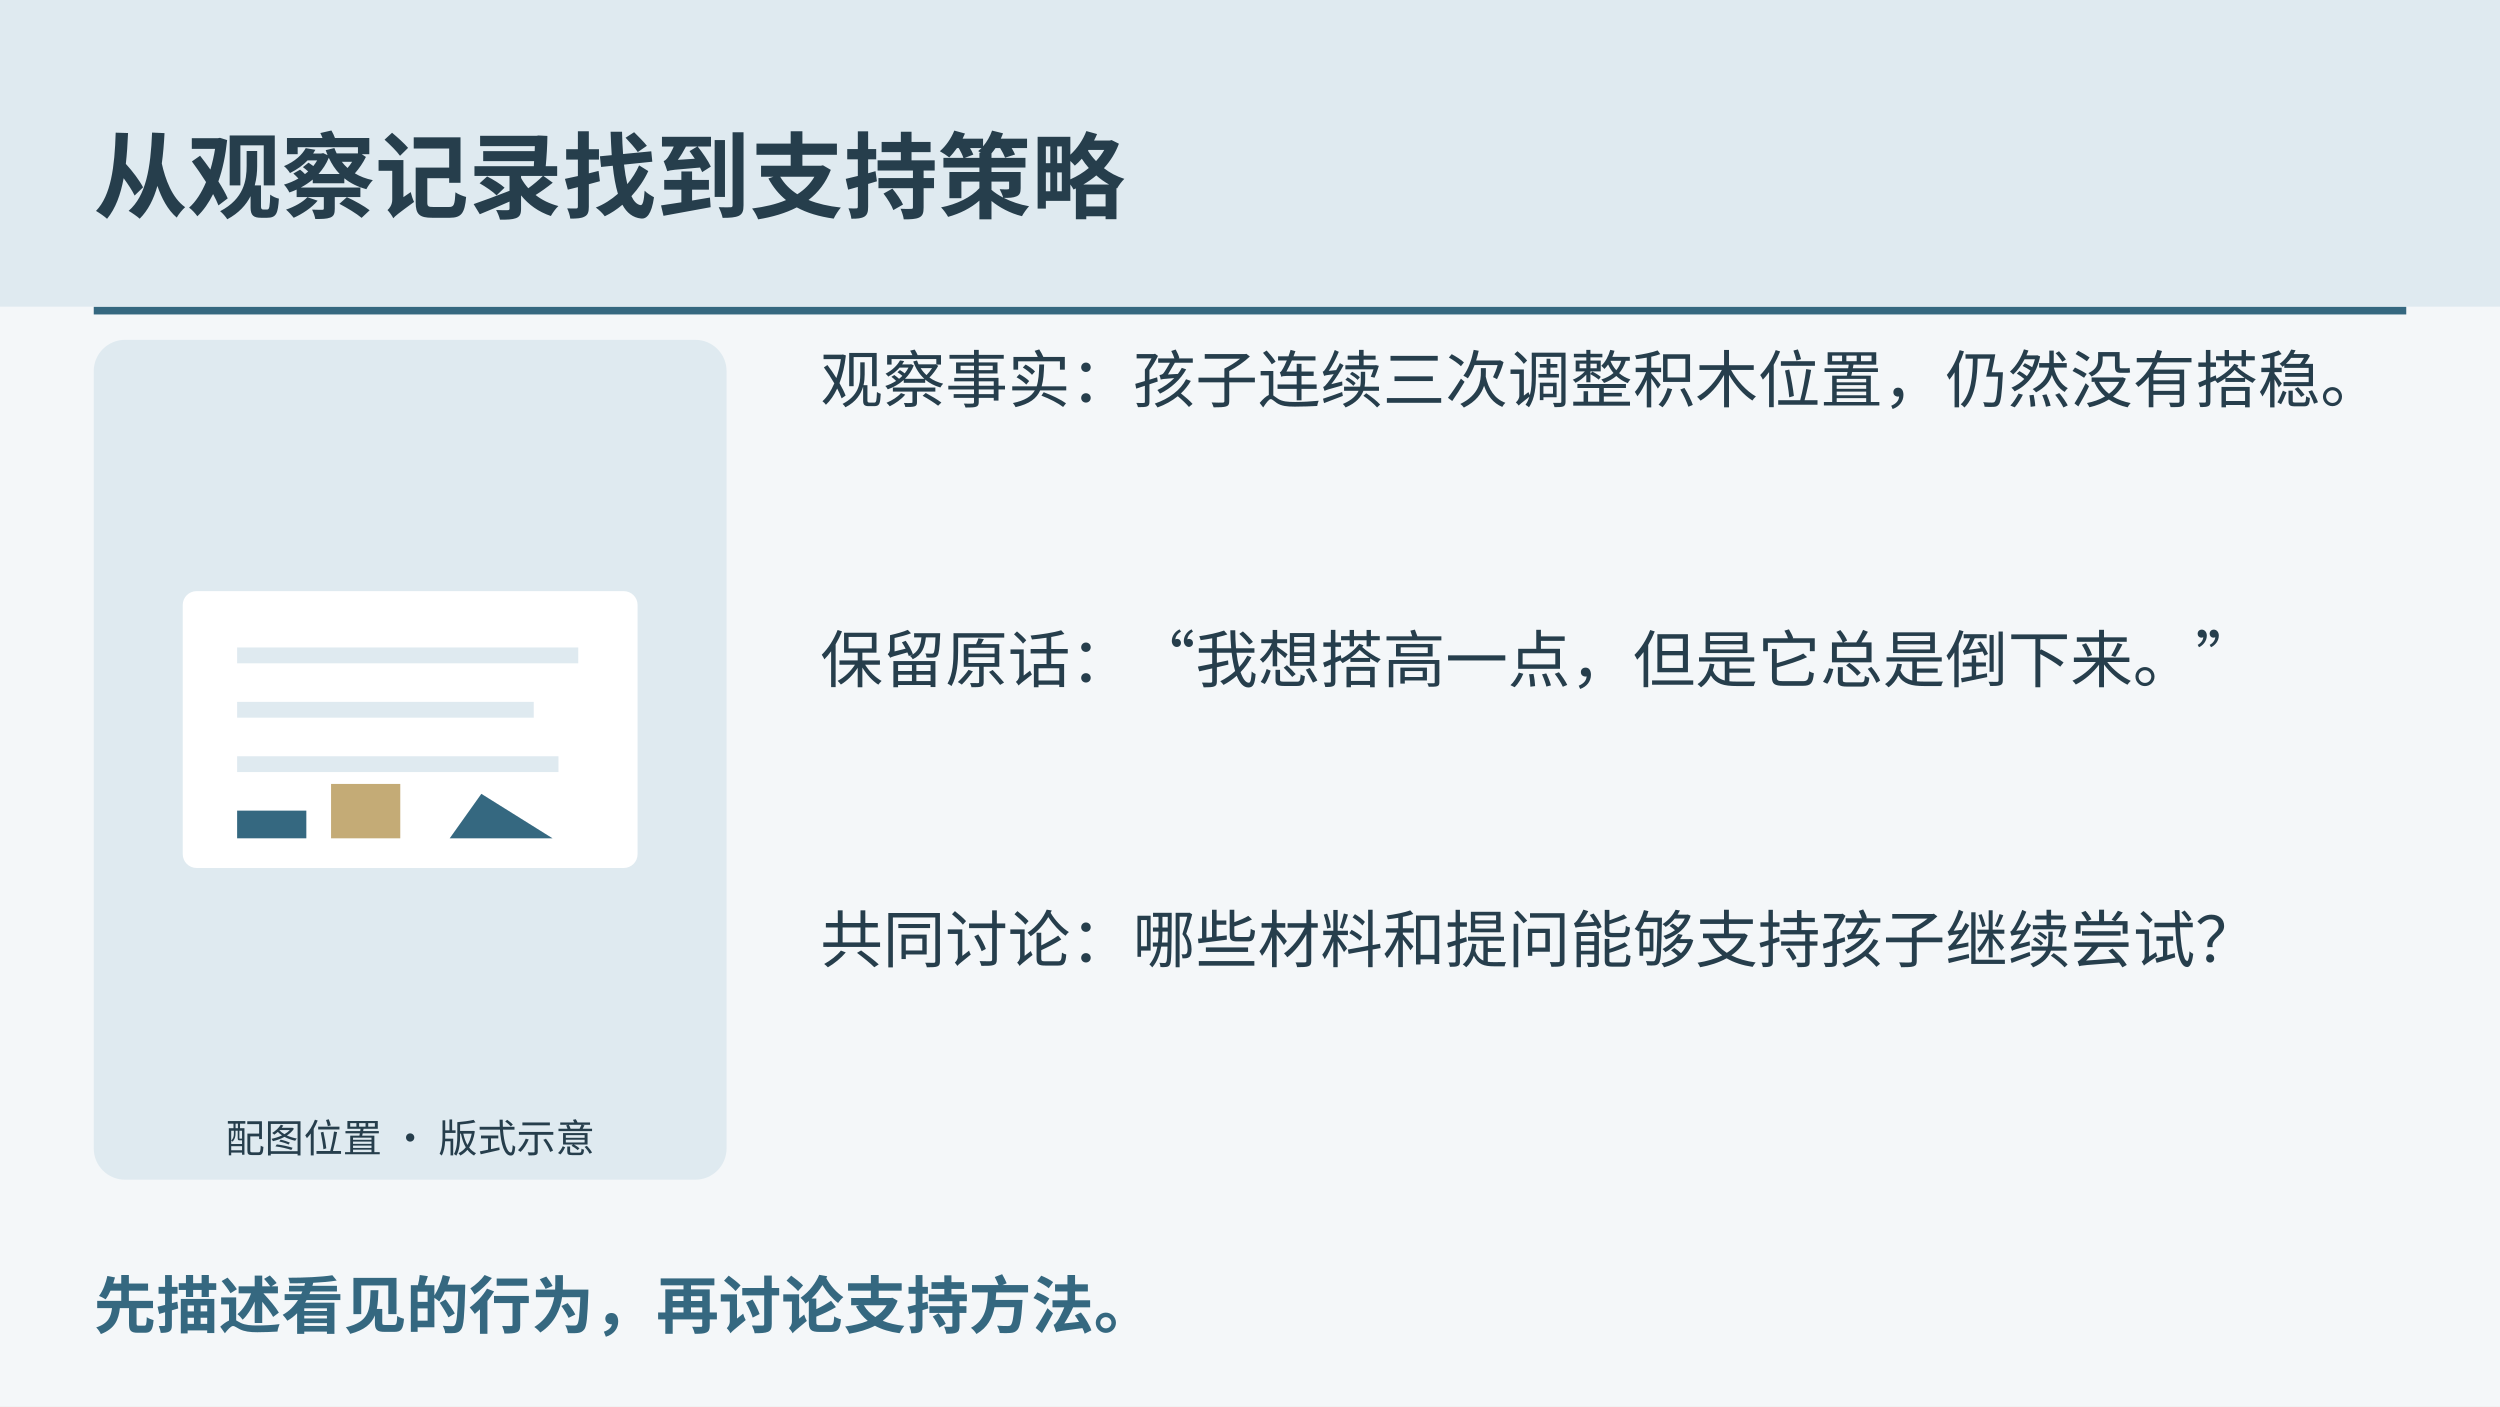
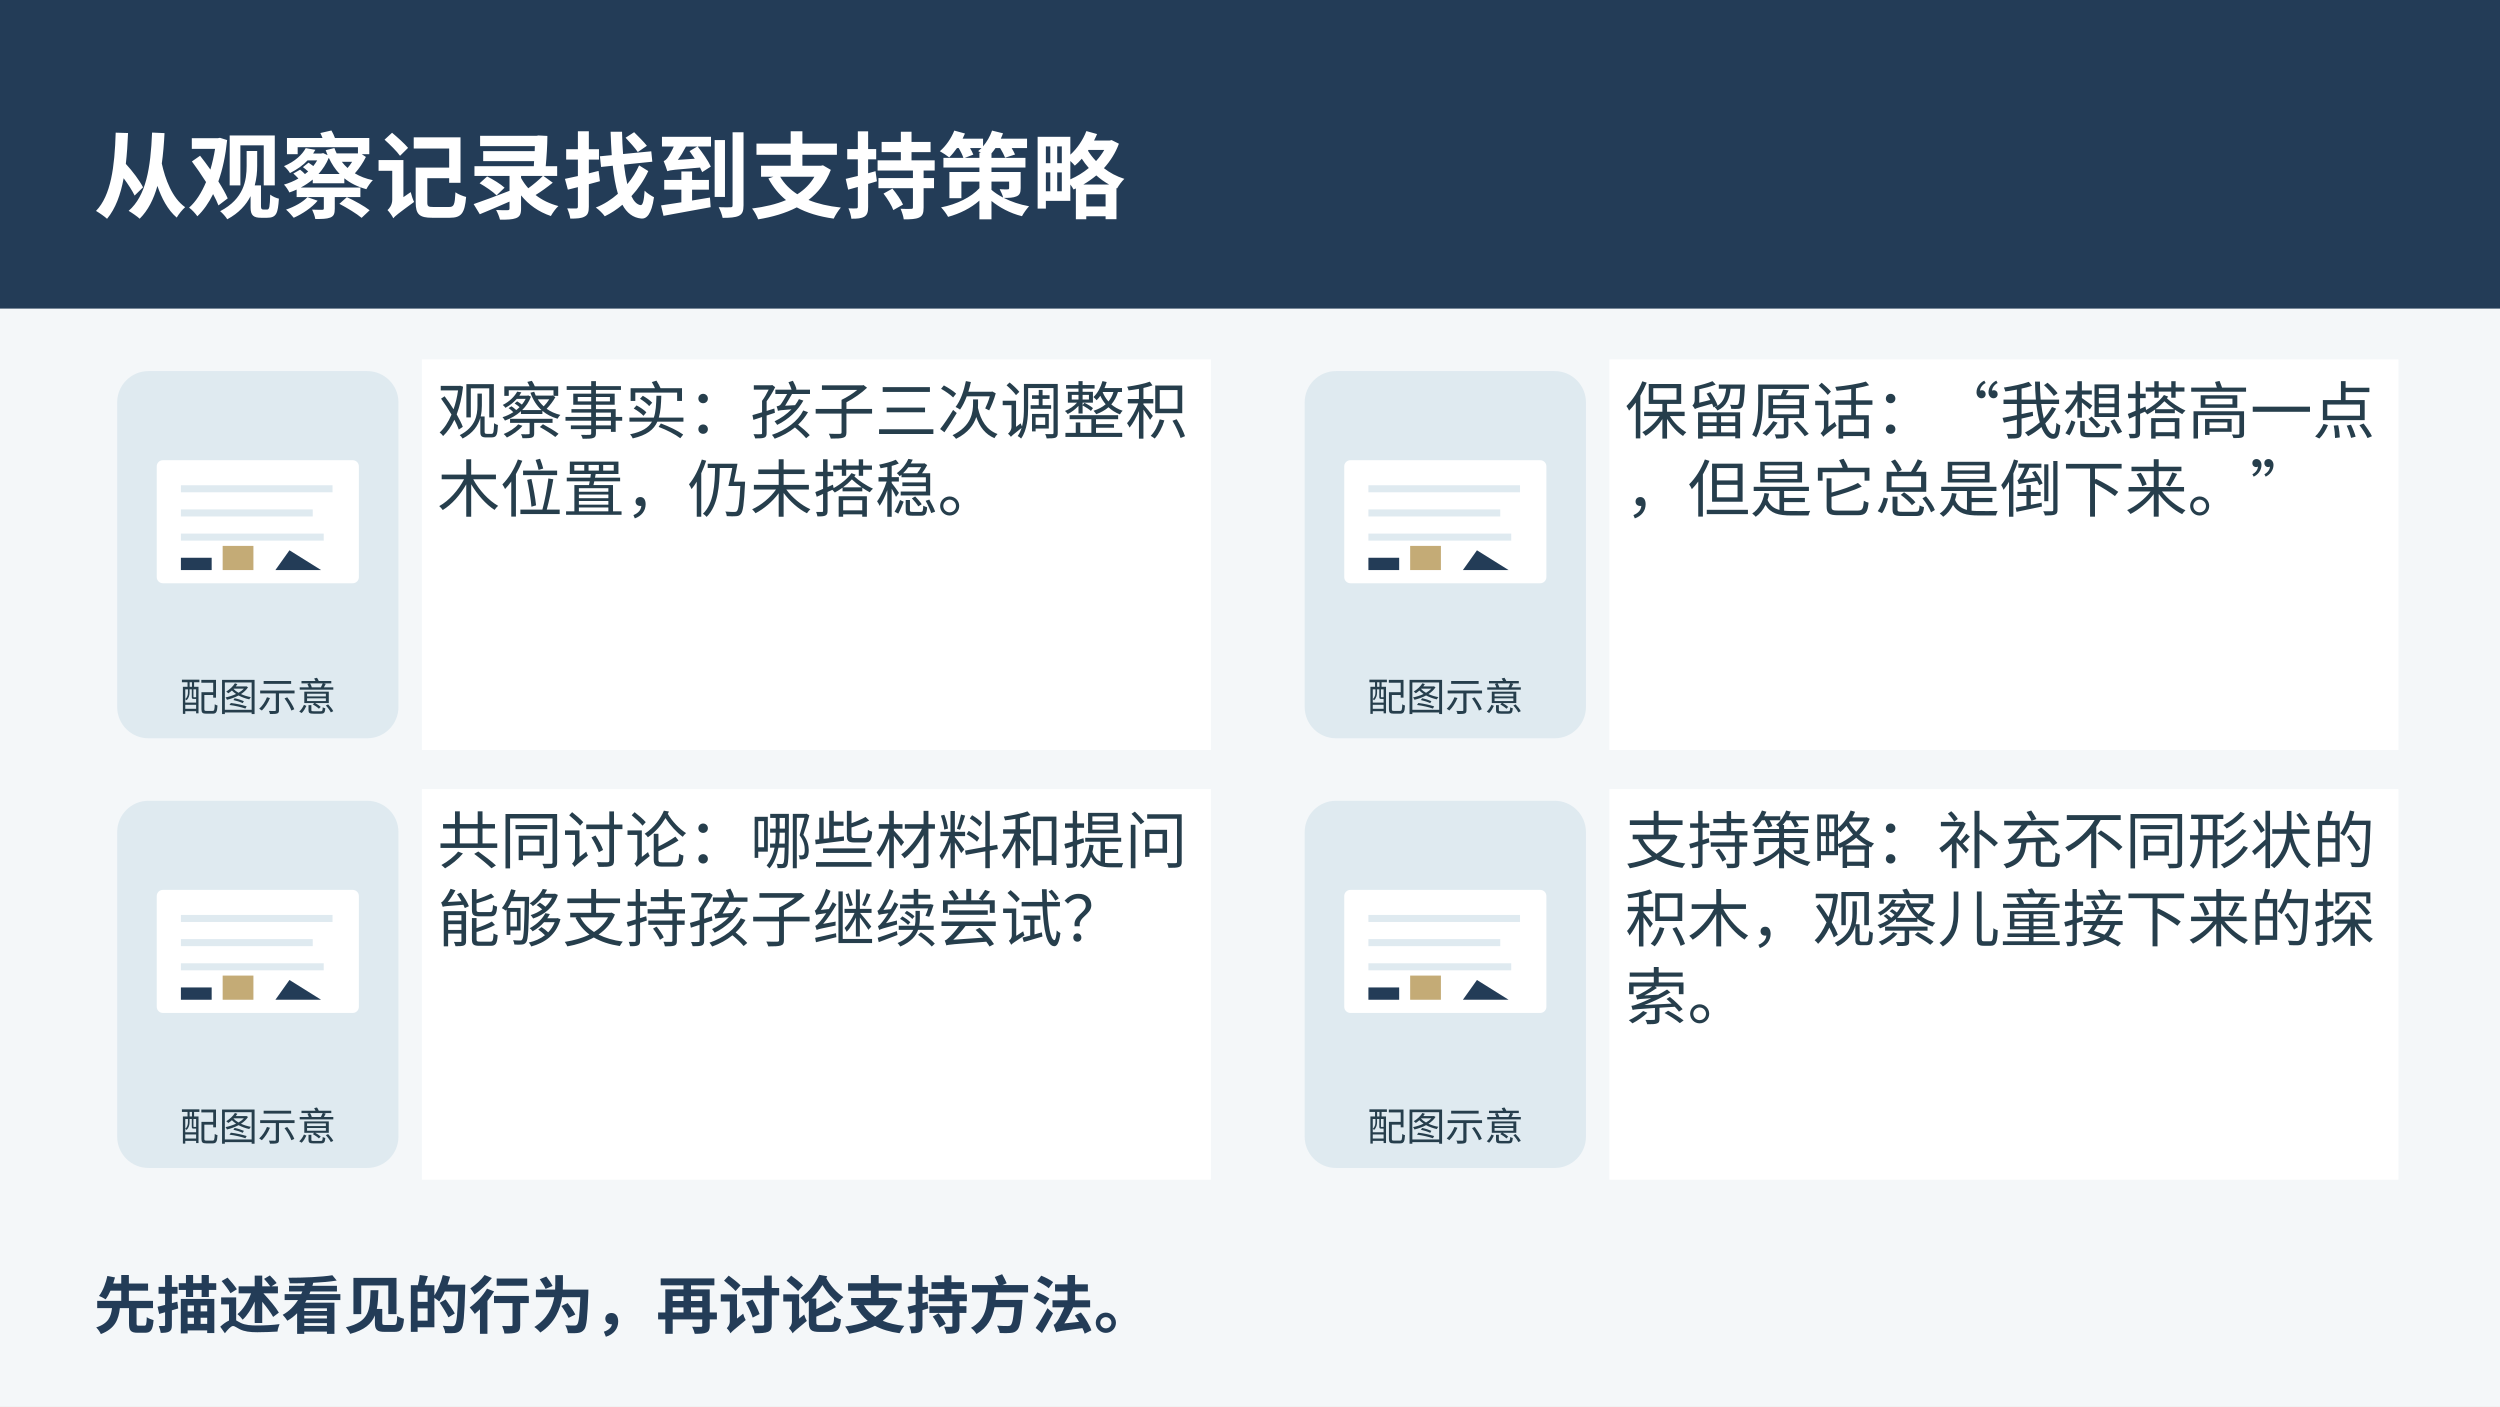
<svg xmlns="http://www.w3.org/2000/svg" width="1280" height="720" viewBox="0 0 1280 720" role="img">
  <g font-family="Noto Sans CJK SC, Microsoft YaHei, sans-serif">
    <polygon points="0.0,0.0 1280.0,0.0 1280.0,720.0 0.0,720.0" fill="#F4F7F9" />
-     <polygon points="48.0,157.0 1232.0,157.0 1232.0,161.0 48.0,161.0" fill="#356880" />
-     <polygon points="0.0,0.0 1280.0,0.0 1280.0,157.0 0.0,157.0" fill="#DFEAF0" />
-     <text fill="#263E4C" font-size="48.0" font-weight="700">
+     <polygon points="0.0,0.0 1280.0,0.0 1280.0,158.0 0.0,158.0" fill="#233C57" />
+     <polygon points="216.0,184.0 620.0,184.0 620.0,384.0 216.0,384.0" fill="#FFFFFF" />
+     <polygon points="824.0,184.0 1228.0,184.0 1228.0,384.0 824.0,384.0" fill="#FFFFFF" />
+     <polygon points="216.0,404.0 620.0,404.0 620.0,604.0 216.0,604.0" fill="#FFFFFF" />
+     <polygon points="824.0,404.0 1228.0,404.0 1228.0,604.0 824.0,604.0" fill="#FFFFFF" />
+     <text fill="#FFFFFF" font-size="48.0" font-weight="700">
      <tspan x="48.0" y="108.0">从观察记录找到支持策略</tspan>
    </text>
-     <text fill="#356880" font-size="32.0" font-weight="700">
+     <text fill="#233C57" font-size="32.0" font-weight="700">
      <tspan x="48.0" y="680.0">先描述看见的行为，再讨论支持方法。</tspan>
    </text>
-     <rect x="48.0" y="174.0" width="324.0" height="430.0" rx="16" fill="#DFEAF0" />
-     <g transform="translate(48.0 279.875) scale(0.50625)">
+     <rect x="60.0" y="190.0" width="144.0" height="188.0" rx="16" fill="#DFEAF0" />
+     <g transform="translate(60.0 225.5) scale(0.225)">
      <rect x="90" y="45" width="460" height="280" rx="14" fill="#FFFFFF" />
      <path d="M145 110H490M145 165H445M145 220H470" stroke="#DFEAF0" stroke-width="16" />
-       <rect x="145" y="267" width="70" height="28" fill="#356880" />
+       <rect x="145" y="267" width="70" height="28" fill="#233C57" />
      <rect x="240" y="240" width="70" height="55" fill="#C4AB76" />
-       <path d="M392 250L464 295H360Z" fill="#356880" />
+       <path d="M392 250L464 295H360Z" fill="#233C57" />
    </g>
-     <text x="210.0" y="590.0" text-anchor="middle" font-size="20" fill="#263E4C">配图位置 · 版式示意</text>
+     <text x="132.0" y="364.0" text-anchor="middle" font-size="20" fill="#263E4C">配图示意</text>
    <text fill="#263E4C" font-size="32.0" font-weight="400">
-       <tspan x="420.0" y="206.0">观察事实：孩子连续三次调整积木位置，仍然没有搭稳。</tspan>
+       <tspan x="224.0" y="222.0">观察事实：孩子三次调整积</tspan>
+       <tspan x="224.0" y="262.0">木位置，仍未搭稳。</tspan>
    </text>
+     <rect x="668.0" y="190.0" width="144.0" height="188.0" rx="16" fill="#DFEAF0" />
+     <g transform="translate(668.0 225.5) scale(0.225)">
+       <rect x="90" y="45" width="460" height="280" rx="14" fill="#FFFFFF" />
+       <path d="M145 110H490M145 165H445M145 220H470" stroke="#DFEAF0" stroke-width="16" />
+       <rect x="145" y="267" width="70" height="28" fill="#233C57" />
+       <rect x="240" y="240" width="70" height="55" fill="#C4AB76" />
+       <path d="M392 250L464 295H360Z" fill="#233C57" />
+     </g>
+     <text x="740.0" y="364.0" text-anchor="middle" font-size="20" fill="#263E4C">配图示意</text>
    <text fill="#263E4C" font-size="32.0" font-weight="400">
-       <tspan x="420.0" y="349.333">保留原话：“我想搭高一点，但是它总是倒下来。”</tspan>
+       <tspan x="832.0" y="222.0">保留原话：“我想搭高一点</tspan>
+       <tspan x="832.0" y="262.0">，但是它总是倒下来。”</tspan>
    </text>
+     <rect x="60.0" y="410.0" width="144.0" height="188.0" rx="16" fill="#DFEAF0" />
+     <g transform="translate(60.0 445.5) scale(0.225)">
+       <rect x="90" y="45" width="460" height="280" rx="14" fill="#FFFFFF" />
+       <path d="M145 110H490M145 165H445M145 220H470" stroke="#DFEAF0" stroke-width="16" />
+       <rect x="145" y="267" width="70" height="28" fill="#233C57" />
+       <rect x="240" y="240" width="70" height="55" fill="#C4AB76" />
+       <path d="M392 250L464 295H360Z" fill="#233C57" />
+     </g>
+     <text x="132.0" y="584.0" text-anchor="middle" font-size="20" fill="#263E4C">配图示意</text>
    <text fill="#263E4C" font-size="32.0" font-weight="400">
-       <tspan x="420.0" y="492.667">共同讨论：哪些材料和提问能够支持孩子继续尝试？</tspan>
+       <tspan x="224.0" y="442.0">共同讨论：哪些材料和提问</tspan>
+       <tspan x="224.0" y="482.0">能够支持孩子继续尝试？</tspan>
+     </text>
+     <rect x="668.0" y="410.0" width="144.0" height="188.0" rx="16" fill="#DFEAF0" />
+     <g transform="translate(668.0 445.5) scale(0.225)">
+       <rect x="90" y="45" width="460" height="280" rx="14" fill="#FFFFFF" />
+       <path d="M145 110H490M145 165H445M145 220H470" stroke="#DFEAF0" stroke-width="16" />
+       <rect x="145" y="267" width="70" height="28" fill="#233C57" />
+       <rect x="240" y="240" width="70" height="55" fill="#C4AB76" />
+       <path d="M392 250L464 295H360Z" fill="#233C57" />
+     </g>
+     <text x="740.0" y="584.0" text-anchor="middle" font-size="20" fill="#263E4C">配图示意</text>
+     <text fill="#263E4C" font-size="32.0" font-weight="400">
+       <tspan x="832.0" y="442.0">支持策略：补充不同形状的</tspan>
+       <tspan x="832.0" y="482.0">积木，观察儿童接下来的探</tspan>
+       <tspan x="832.0" y="522.0">索。</tspan>
    </text>
  </g>
</svg>
